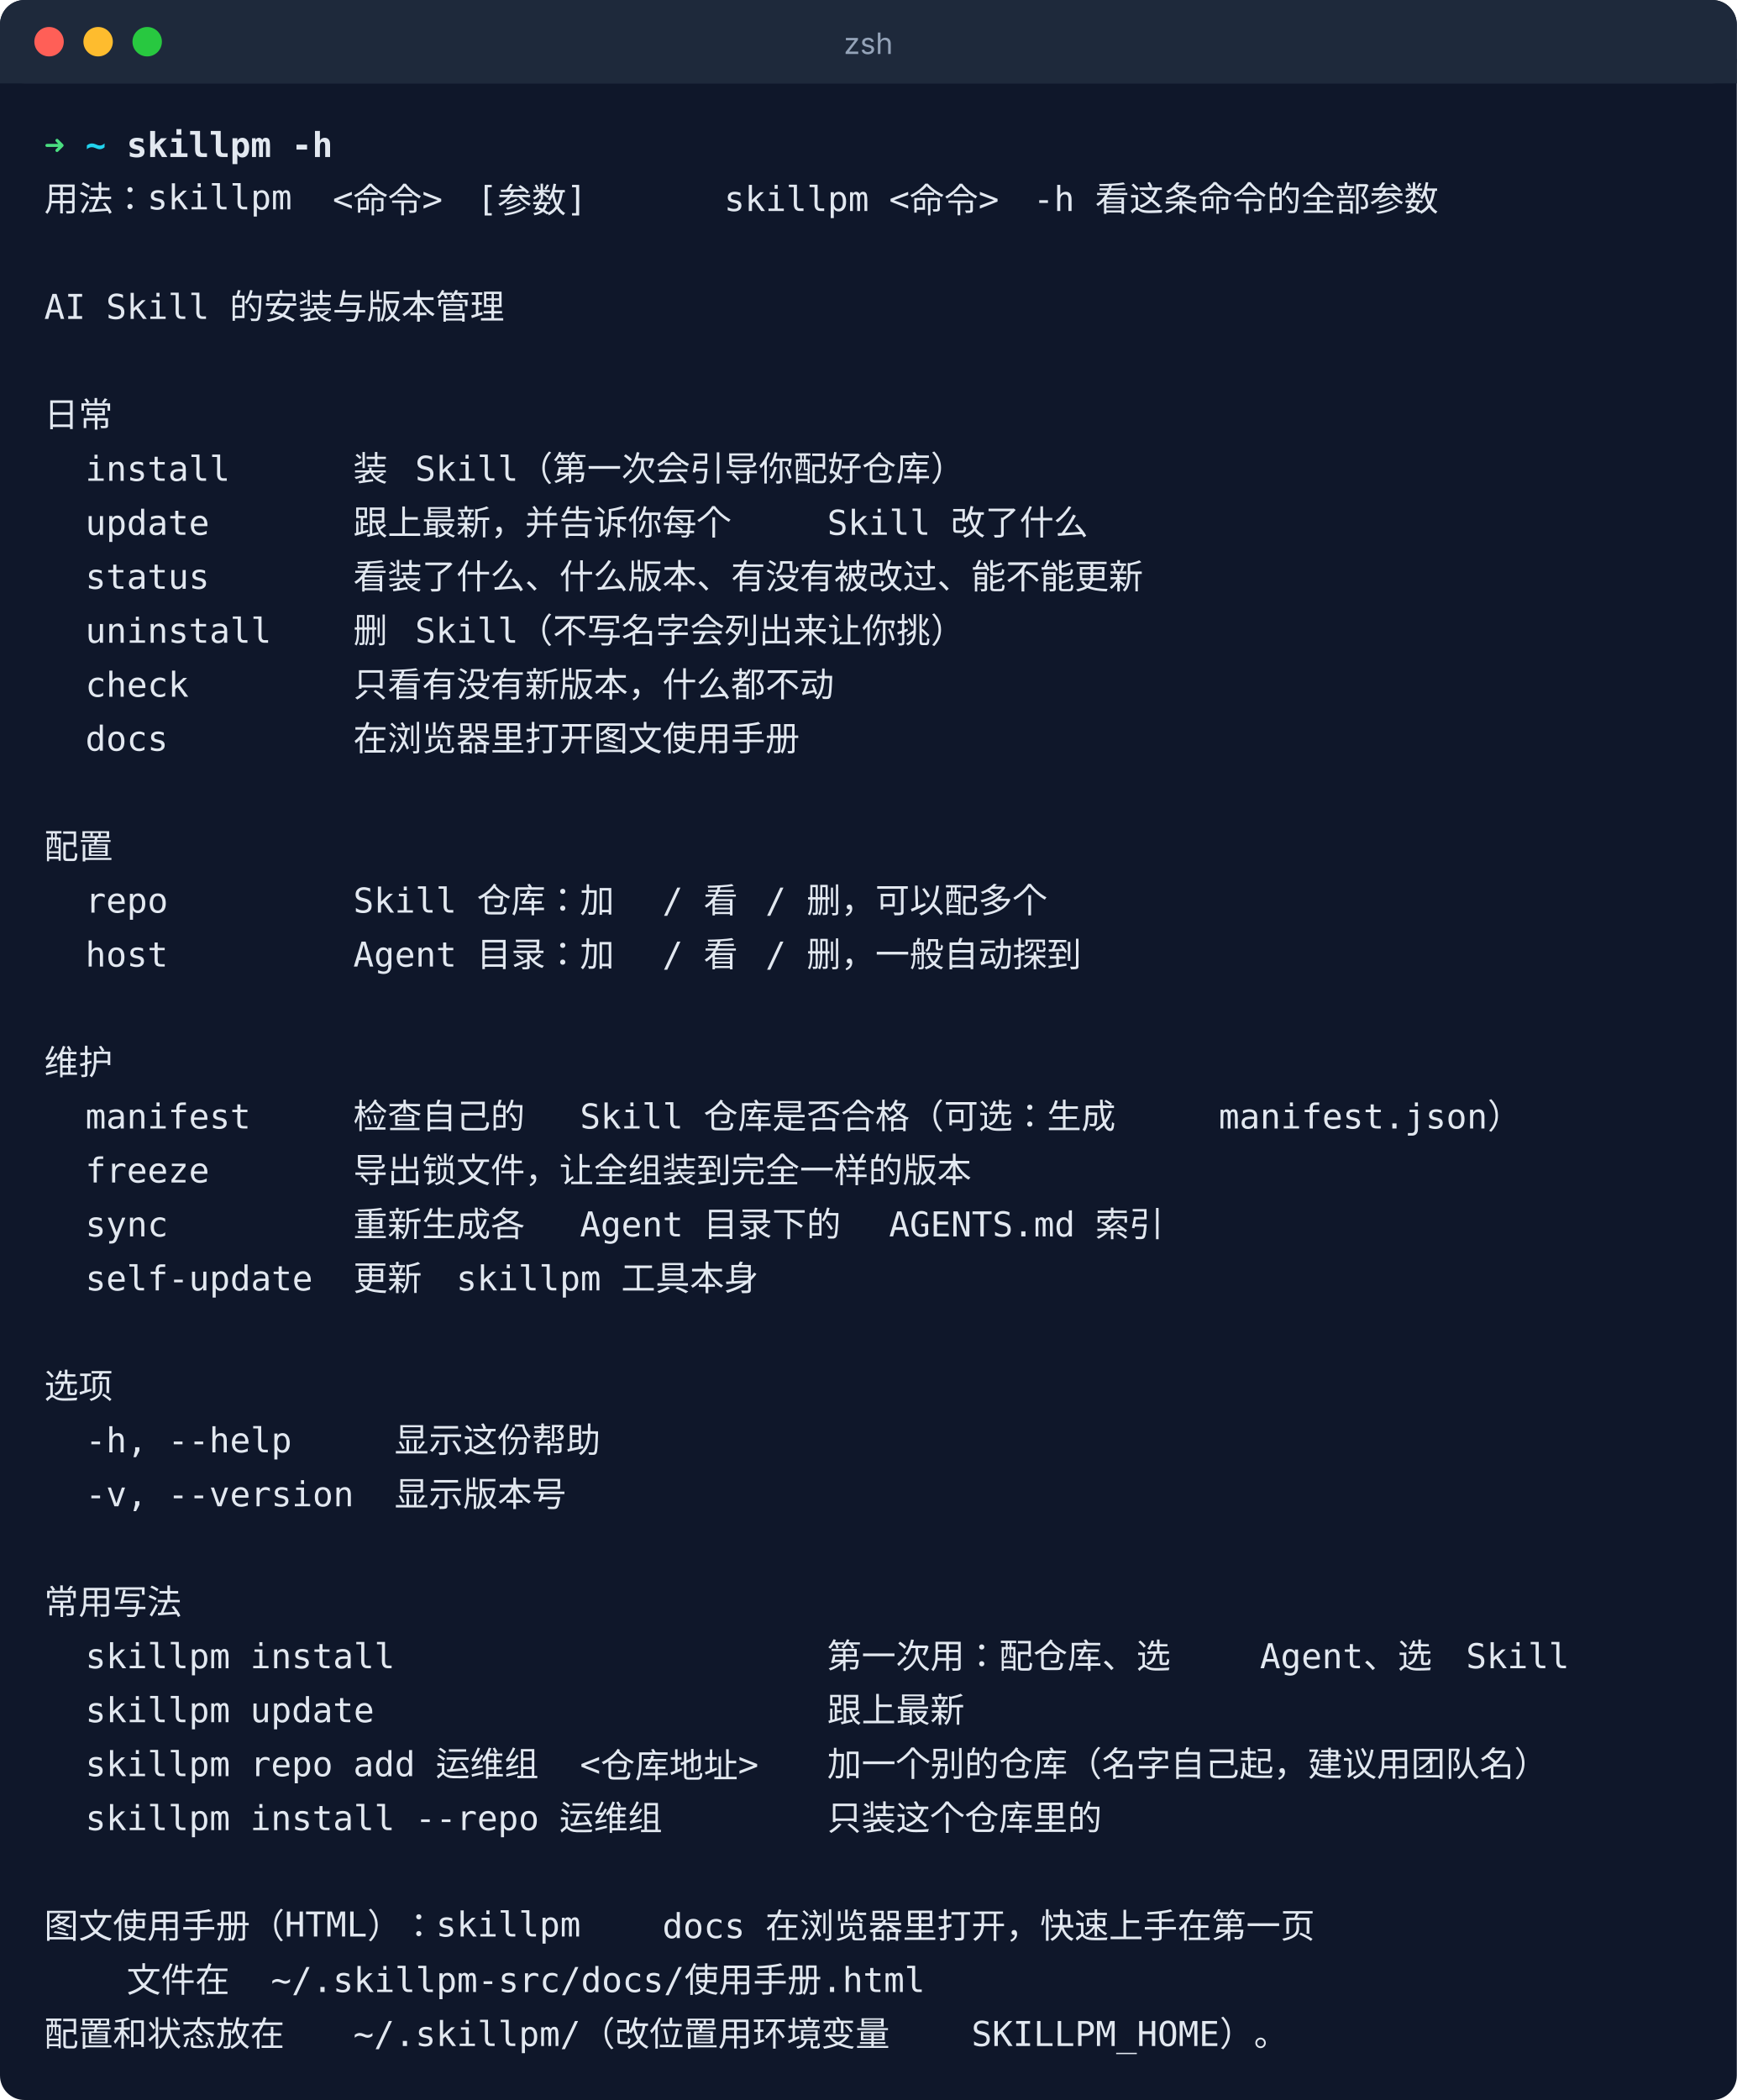
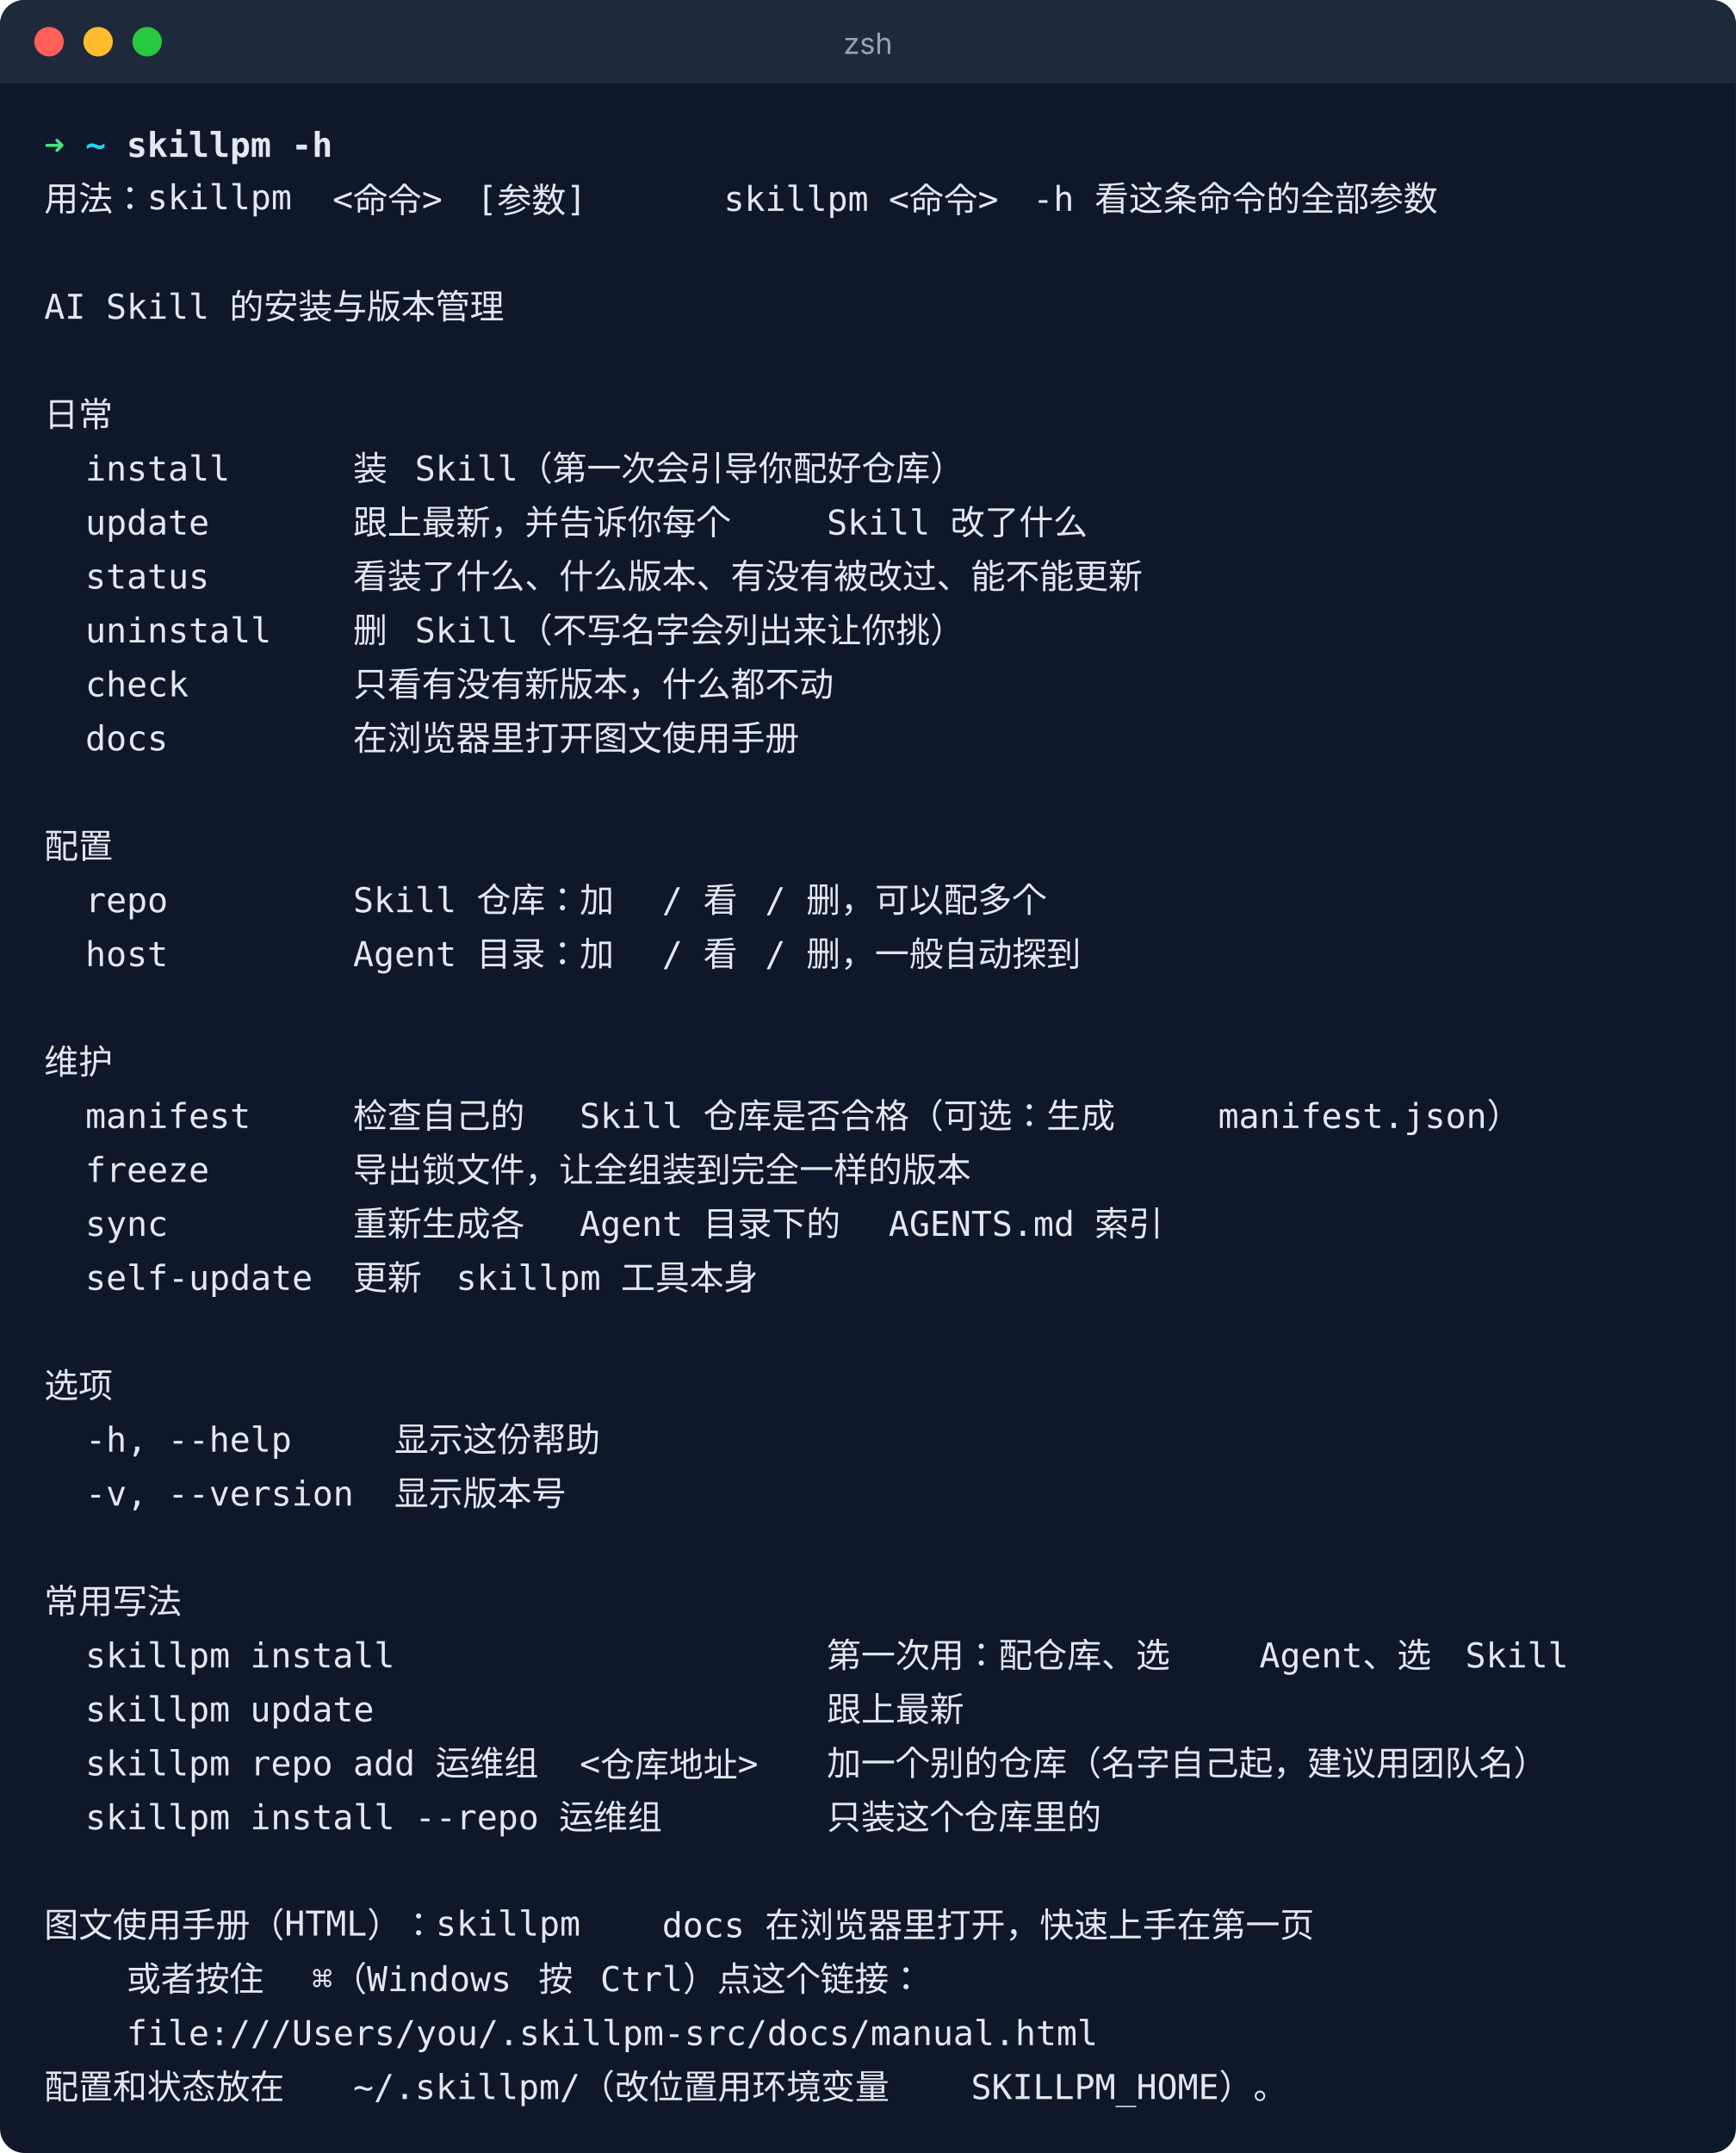
- <svg xmlns="http://www.w3.org/2000/svg" viewBox="0 0 708 856" width="708" height="856" role="img" aria-label="终端：skillpm -h">
-   <rect width="708" height="856" rx="10" fill="#0f172a" />
+ <svg xmlns="http://www.w3.org/2000/svg" viewBox="0 0 708 878" width="708" height="878" role="img" aria-label="终端：skillpm -h">
+   <rect width="708" height="878" rx="10" fill="#0f172a" />
  <rect width="708" height="34" rx="10" fill="#1e293b" />
  <rect y="24" width="708" height="10" fill="#1e293b" />
  <circle cx="20" cy="17" r="6" fill="#ff5f57" />
  <circle cx="40" cy="17" r="6" fill="#febc2e" />
  <circle cx="60" cy="17" r="6" fill="#28c840" />
  <text x="354.0" y="22" fill="#94a3b8" font-size="12" text-anchor="middle" font-family="-apple-system,PingFang SC,Microsoft YaHei,sans-serif">zsh</text>
  <g font-family="SF Mono,Menlo,Consolas,PingFang SC,Microsoft YaHei,monospace" font-size="14">
    <text x="18.0" y="64" fill="#4ade80" font-weight="700">➜</text>
    <text x="34.8" y="64" fill="#22d3ee" font-weight="700">~</text>
    <text x="51.6 60.0 68.4 76.8 85.2 93.6 102.0" y="64" fill="#e2e8f0" font-weight="700">skillpm</text>
    <text x="118.8 127.2" y="64" fill="#e2e8f0" font-weight="700">-h</text>
    <text x="18.0 34.8 51.6 68.4 76.8 85.2 93.6 102.0 110.4 118.8" y="86" fill="#e2e8f0">用法：skillpm</text>
    <text x="135.6 144.0 160.8 177.6" y="86" fill="#e2e8f0">&lt;命令&gt;</text>
    <text x="194.4 202.8 219.6 236.4" y="86" fill="#e2e8f0">[参数]</text>
    <text x="295.2 303.6 312.0 320.4 328.8 337.2 345.6" y="86" fill="#e2e8f0">skillpm</text>
    <text x="362.4 370.8 387.6 404.4" y="86" fill="#e2e8f0">&lt;命令&gt;</text>
    <text x="421.2 429.6" y="86" fill="#e2e8f0">-h</text>
    <text x="446.4 463.2 480.0 496.8 513.6 530.4 547.2 564.0 580.8 597.6" y="86" fill="#e2e8f0">看这条命令的全部参数</text>
    <text x="18.0 26.4" y="130" fill="#e2e8f0">AI</text>
    <text x="43.2 51.6 60.0 68.4 76.8" y="130" fill="#e2e8f0">Skill</text>
    <text x="93.6 110.4 127.2 144.0 160.8 177.6 194.4 211.2" y="130" fill="#e2e8f0">的安装与版本管理</text>
    <text x="18.0 34.8" y="174" fill="#e2e8f0">日常</text>
    <text x="34.8 43.2 51.6 60.0 68.4 76.8 85.2" y="196" fill="#e2e8f0">install</text>
    <text x="144.0" y="196" fill="#e2e8f0">装</text>
    <text x="169.2 177.6 186.0 194.4 202.8 211.2 228.0 244.8 261.6 278.4 295.2 312.0 328.8 345.6 362.4 379.2 396.0 412.8" y="196" fill="#e2e8f0">Skill（第一次会引导你配好仓库）</text>
    <text x="34.8 43.2 51.6 60.0 68.4 76.8" y="218" fill="#e2e8f0">update</text>
    <text x="144.0 160.8 177.6 194.4 211.2 228.0 244.8 261.6 278.4 295.2 312.0" y="218" fill="#e2e8f0">跟上最新，并告诉你每个</text>
    <text x="337.2 345.6 354.0 362.4 370.8" y="218" fill="#e2e8f0">Skill</text>
    <text x="387.6 404.4 421.2 438.0" y="218" fill="#e2e8f0">改了什么</text>
    <text x="34.8 43.2 51.6 60.0 68.4 76.8" y="240" fill="#e2e8f0">status</text>
    <text x="144.0 160.8 177.6 194.4 211.2 228.0 244.8 261.6 278.4 295.2 312.0 328.8 345.6 362.4 379.2 396.0 412.8 429.6 446.4 463.2 480.0 496.8 513.6" y="240" fill="#e2e8f0">看装了什么、什么版本、有没有被改过、能不能更新</text>
    <text x="34.8 43.2 51.6 60.0 68.4 76.8 85.2 93.6 102.0" y="262" fill="#e2e8f0">uninstall</text>
    <text x="144.0" y="262" fill="#e2e8f0">删</text>
    <text x="169.2 177.6 186.0 194.4 202.8 211.2 228.0 244.8 261.6 278.4 295.2 312.0 328.8 345.6 362.4 379.2 396.0 412.8" y="262" fill="#e2e8f0">Skill（不写名字会列出来让你挑）</text>
    <text x="34.8 43.2 51.6 60.0 68.4" y="284" fill="#e2e8f0">check</text>
    <text x="144.0 160.8 177.6 194.4 211.2 228.0 244.8 261.6 278.4 295.2 312.0 328.8 345.6 362.4" y="284" fill="#e2e8f0">只看有没有新版本，什么都不动</text>
    <text x="34.8 43.2 51.6 60.0" y="306" fill="#e2e8f0">docs</text>
    <text x="144.0 160.8 177.6 194.4 211.2 228.0 244.8 261.6 278.4 295.2 312.0 328.8 345.6" y="306" fill="#e2e8f0">在浏览器里打开图文使用手册</text>
    <text x="18.0 34.8" y="350" fill="#e2e8f0">配置</text>
    <text x="34.8 43.2 51.6 60.0" y="372" fill="#e2e8f0">repo</text>
    <text x="144.0 152.4 160.8 169.2 177.6" y="372" fill="#e2e8f0">Skill</text>
    <text x="194.4 211.2 228.0 244.8" y="372" fill="#e2e8f0">仓库：加</text>
    <text x="270.0" y="372" fill="#e2e8f0">/</text>
    <text x="286.8" y="372" fill="#e2e8f0">看</text>
    <text x="312.0" y="372" fill="#e2e8f0">/</text>
    <text x="328.8 345.6 362.4 379.2 396.0 412.8 429.6" y="372" fill="#e2e8f0">删，可以配多个</text>
    <text x="34.8 43.2 51.6 60.0" y="394" fill="#e2e8f0">host</text>
    <text x="144.0 152.4 160.8 169.2 177.6" y="394" fill="#e2e8f0">Agent</text>
    <text x="194.4 211.2 228.0 244.8" y="394" fill="#e2e8f0">目录：加</text>
    <text x="270.0" y="394" fill="#e2e8f0">/</text>
    <text x="286.8" y="394" fill="#e2e8f0">看</text>
    <text x="312.0" y="394" fill="#e2e8f0">/</text>
    <text x="328.8 345.6 362.4 379.2 396.0 412.8 429.6 446.4" y="394" fill="#e2e8f0">删，一般自动探到</text>
    <text x="18.0 34.8" y="438" fill="#e2e8f0">维护</text>
    <text x="34.8 43.2 51.6 60.0 68.4 76.8 85.2 93.6" y="460" fill="#e2e8f0">manifest</text>
    <text x="144.0 160.8 177.6 194.4 211.2" y="460" fill="#e2e8f0">检查自己的</text>
    <text x="236.4 244.8 253.2 261.6 270.0" y="460" fill="#e2e8f0">Skill</text>
    <text x="286.8 303.6 320.4 337.2 354.0 370.8 387.6 404.4 421.2 438.0 454.8 471.6" y="460" fill="#e2e8f0">仓库是否合格（可选：生成</text>
    <text x="496.8 505.2 513.6 522.0 530.4 538.8 547.2 555.6 564.0 572.4 580.8 589.2 597.6 606.0" y="460" fill="#e2e8f0">manifest.json）</text>
    <text x="34.8 43.2 51.6 60.0 68.4 76.8" y="482" fill="#e2e8f0">freeze</text>
    <text x="144.0 160.8 177.6 194.4 211.2 228.0 244.8 261.6 278.4 295.2 312.0 328.8 345.6 362.4 379.2 396.0 412.8 429.6" y="482" fill="#e2e8f0">导出锁文件，让全组装到完全一样的版本</text>
    <text x="34.8 43.2 51.6 60.0" y="504" fill="#e2e8f0">sync</text>
    <text x="144.0 160.8 177.6 194.4 211.2" y="504" fill="#e2e8f0">重新生成各</text>
    <text x="236.4 244.8 253.2 261.6 270.0" y="504" fill="#e2e8f0">Agent</text>
    <text x="286.8 303.6 320.4 337.2" y="504" fill="#e2e8f0">目录下的</text>
    <text x="362.4 370.8 379.2 387.6 396.0 404.4 412.8 421.2 429.6" y="504" fill="#e2e8f0">AGENTS.md</text>
    <text x="446.4 463.2" y="504" fill="#e2e8f0">索引</text>
    <text x="34.8 43.2 51.6 60.0 68.4 76.8 85.2 93.6 102.0 110.4 118.8" y="526" fill="#e2e8f0">self-update</text>
    <text x="144.0 160.8" y="526" fill="#e2e8f0">更新</text>
    <text x="186.0 194.4 202.8 211.2 219.6 228.0 236.4" y="526" fill="#e2e8f0">skillpm</text>
    <text x="253.2 270.0 286.8 303.6" y="526" fill="#e2e8f0">工具本身</text>
    <text x="18.0 34.8" y="570" fill="#e2e8f0">选项</text>
    <text x="34.8 43.2 51.6" y="592" fill="#e2e8f0">-h,</text>
    <text x="68.4 76.8 85.2 93.6 102.0 110.4" y="592" fill="#e2e8f0">--help</text>
    <text x="160.8 177.6 194.4 211.2 228.0 244.8" y="592" fill="#e2e8f0">显示这份帮助</text>
    <text x="34.8 43.2 51.6" y="614" fill="#e2e8f0">-v,</text>
    <text x="68.4 76.8 85.2 93.6 102.0 110.4 118.8 127.2 135.6" y="614" fill="#e2e8f0">--version</text>
    <text x="160.8 177.6 194.4 211.2 228.0" y="614" fill="#e2e8f0">显示版本号</text>
    <text x="18.0 34.8 51.6 68.4" y="658" fill="#e2e8f0">常用写法</text>
    <text x="34.8 43.2 51.6 60.0 68.4 76.8 85.2" y="680" fill="#e2e8f0">skillpm</text>
    <text x="102.0 110.4 118.8 127.2 135.6 144.0 152.4" y="680" fill="#e2e8f0">install</text>
    <text x="337.2 354.0 370.8 387.6 404.4 421.2 438.0 454.8 471.6 488.4" y="680" fill="#e2e8f0">第一次用：配仓库、选</text>
    <text x="513.6 522.0 530.4 538.8 547.2 555.6 572.4" y="680" fill="#e2e8f0">Agent、选</text>
    <text x="597.6 606.0 614.4 622.8 631.2" y="680" fill="#e2e8f0">Skill</text>
    <text x="34.8 43.2 51.6 60.0 68.4 76.8 85.2" y="702" fill="#e2e8f0">skillpm</text>
    <text x="102.0 110.4 118.8 127.2 135.6 144.0" y="702" fill="#e2e8f0">update</text>
    <text x="337.2 354.0 370.8 387.6" y="702" fill="#e2e8f0">跟上最新</text>
    <text x="34.8 43.2 51.6 60.0 68.4 76.8 85.2" y="724" fill="#e2e8f0">skillpm</text>
    <text x="102.0 110.4 118.8 127.2" y="724" fill="#e2e8f0">repo</text>
    <text x="144.0 152.4 160.8" y="724" fill="#e2e8f0">add</text>
    <text x="177.6 194.4 211.2" y="724" fill="#e2e8f0">运维组</text>
    <text x="236.4 244.8 261.6 278.4 295.2 312.0" y="724" fill="#e2e8f0">&lt;仓库地址&gt;</text>
    <text x="337.2 354.0 370.8 387.6 404.4 421.2 438.0 454.8 471.6 488.4 505.2 522.0 538.8 555.6 572.4 589.2 606.0 622.8 639.6 656.4 673.2" y="724" fill="#e2e8f0">加一个别的仓库（名字自己起，建议用团队名）</text>
    <text x="34.8 43.2 51.6 60.0 68.4 76.8 85.2" y="746" fill="#e2e8f0">skillpm</text>
    <text x="102.0 110.4 118.8 127.2 135.6 144.0 152.4" y="746" fill="#e2e8f0">install</text>
    <text x="169.2 177.6 186.0 194.4 202.8 211.2" y="746" fill="#e2e8f0">--repo</text>
    <text x="228.0 244.8 261.6" y="746" fill="#e2e8f0">运维组</text>
    <text x="337.2 354.0 370.8 387.6 404.4 421.2 438.0 454.8" y="746" fill="#e2e8f0">只装这个仓库里的</text>
    <text x="18.0 34.8 51.6 68.4 85.2 102.0 118.8 135.6 144.0 152.4 160.8 169.2 186.0 202.8 211.2 219.6 228.0 236.4 244.8 253.2" y="790" fill="#e2e8f0">图文使用手册（HTML）：skillpm</text>
    <text x="270.0 278.4 286.8 295.2" y="790" fill="#e2e8f0">docs</text>
    <text x="312.0 328.8 345.6 362.4 379.2 396.0 412.8 429.6 446.4 463.2 480.0 496.8 513.6 530.4 547.2 564.0" y="790" fill="#e2e8f0">在浏览器里打开，快速上手在第一页</text>
-     <text x="51.6 68.4 85.2" y="812" fill="#e2e8f0">文件在</text>
-     <text x="110.4 118.8 127.2 135.6 144.0 152.4 160.8 169.2 177.6 186.0 194.4 202.8 211.2 219.6 228.0 236.4 244.8 253.2 261.6 270.0 278.4 295.2 312.0 328.8 345.6 354.0 362.4 370.8 379.2" y="812" fill="#e2e8f0">~/.skillpm-src/docs/使用手册.html</text>
-     <text x="18.0 34.8 51.6 68.4 85.2 102.0 118.8" y="834" fill="#e2e8f0">配置和状态放在</text>
-     <text x="144.0 152.4 160.8 169.2 177.6 186.0 194.4 202.8 211.2 219.6 228.0 236.4 253.2 270.0 286.8 303.6 320.4 337.2 354.0 370.8" y="834" fill="#e2e8f0">~/.skillpm/（改位置用环境变量</text>
-     <text x="396.0 404.4 412.8 421.2 429.6 438.0 446.4 454.8 463.2 471.6 480.0 488.4 496.8 513.6" y="834" fill="#e2e8f0">SKILLPM_HOME）。</text>
+     <text x="51.6 68.4 85.2 102.0" y="812" fill="#e2e8f0">或者按住</text>
+     <text x="127.2 135.6 152.4 160.8 169.2 177.6 186.0 194.4 202.8" y="812" fill="#e2e8f0">⌘（Windows</text>
+     <text x="219.6" y="812" fill="#e2e8f0">按</text>
+     <text x="244.8 253.2 261.6 270.0 278.4 295.2 312.0 328.8 345.6 362.4 379.2" y="812" fill="#e2e8f0">Ctrl）点这个链接：</text>
+     <text x="51.6 60.0 68.4 76.8 85.2 93.6 102.0 110.4 118.8 127.2 135.6 144.0 152.4 160.8 169.2 177.6 186.0 194.4 202.8 211.2 219.6 228.0 236.4 244.8 253.2 261.6 270.0 278.4 286.8 295.2 303.6 312.0 320.4 328.8 337.2 345.6 354.0 362.4 370.8 379.2 387.6 396.0 404.4 412.8 421.2 429.6 438.0" y="834" fill="#e2e8f0">file:///Users/you/.skillpm-src/docs/manual.html</text>
+     <text x="18.0 34.8 51.6 68.4 85.2 102.0 118.8" y="856" fill="#e2e8f0">配置和状态放在</text>
+     <text x="144.0 152.4 160.8 169.2 177.6 186.0 194.4 202.8 211.2 219.6 228.0 236.4 253.2 270.0 286.8 303.6 320.4 337.2 354.0 370.8" y="856" fill="#e2e8f0">~/.skillpm/（改位置用环境变量</text>
+     <text x="396.0 404.4 412.8 421.2 429.6 438.0 446.4 454.8 463.2 471.6 480.0 488.4 496.8 513.6" y="856" fill="#e2e8f0">SKILLPM_HOME）。</text>
  </g>
</svg>
